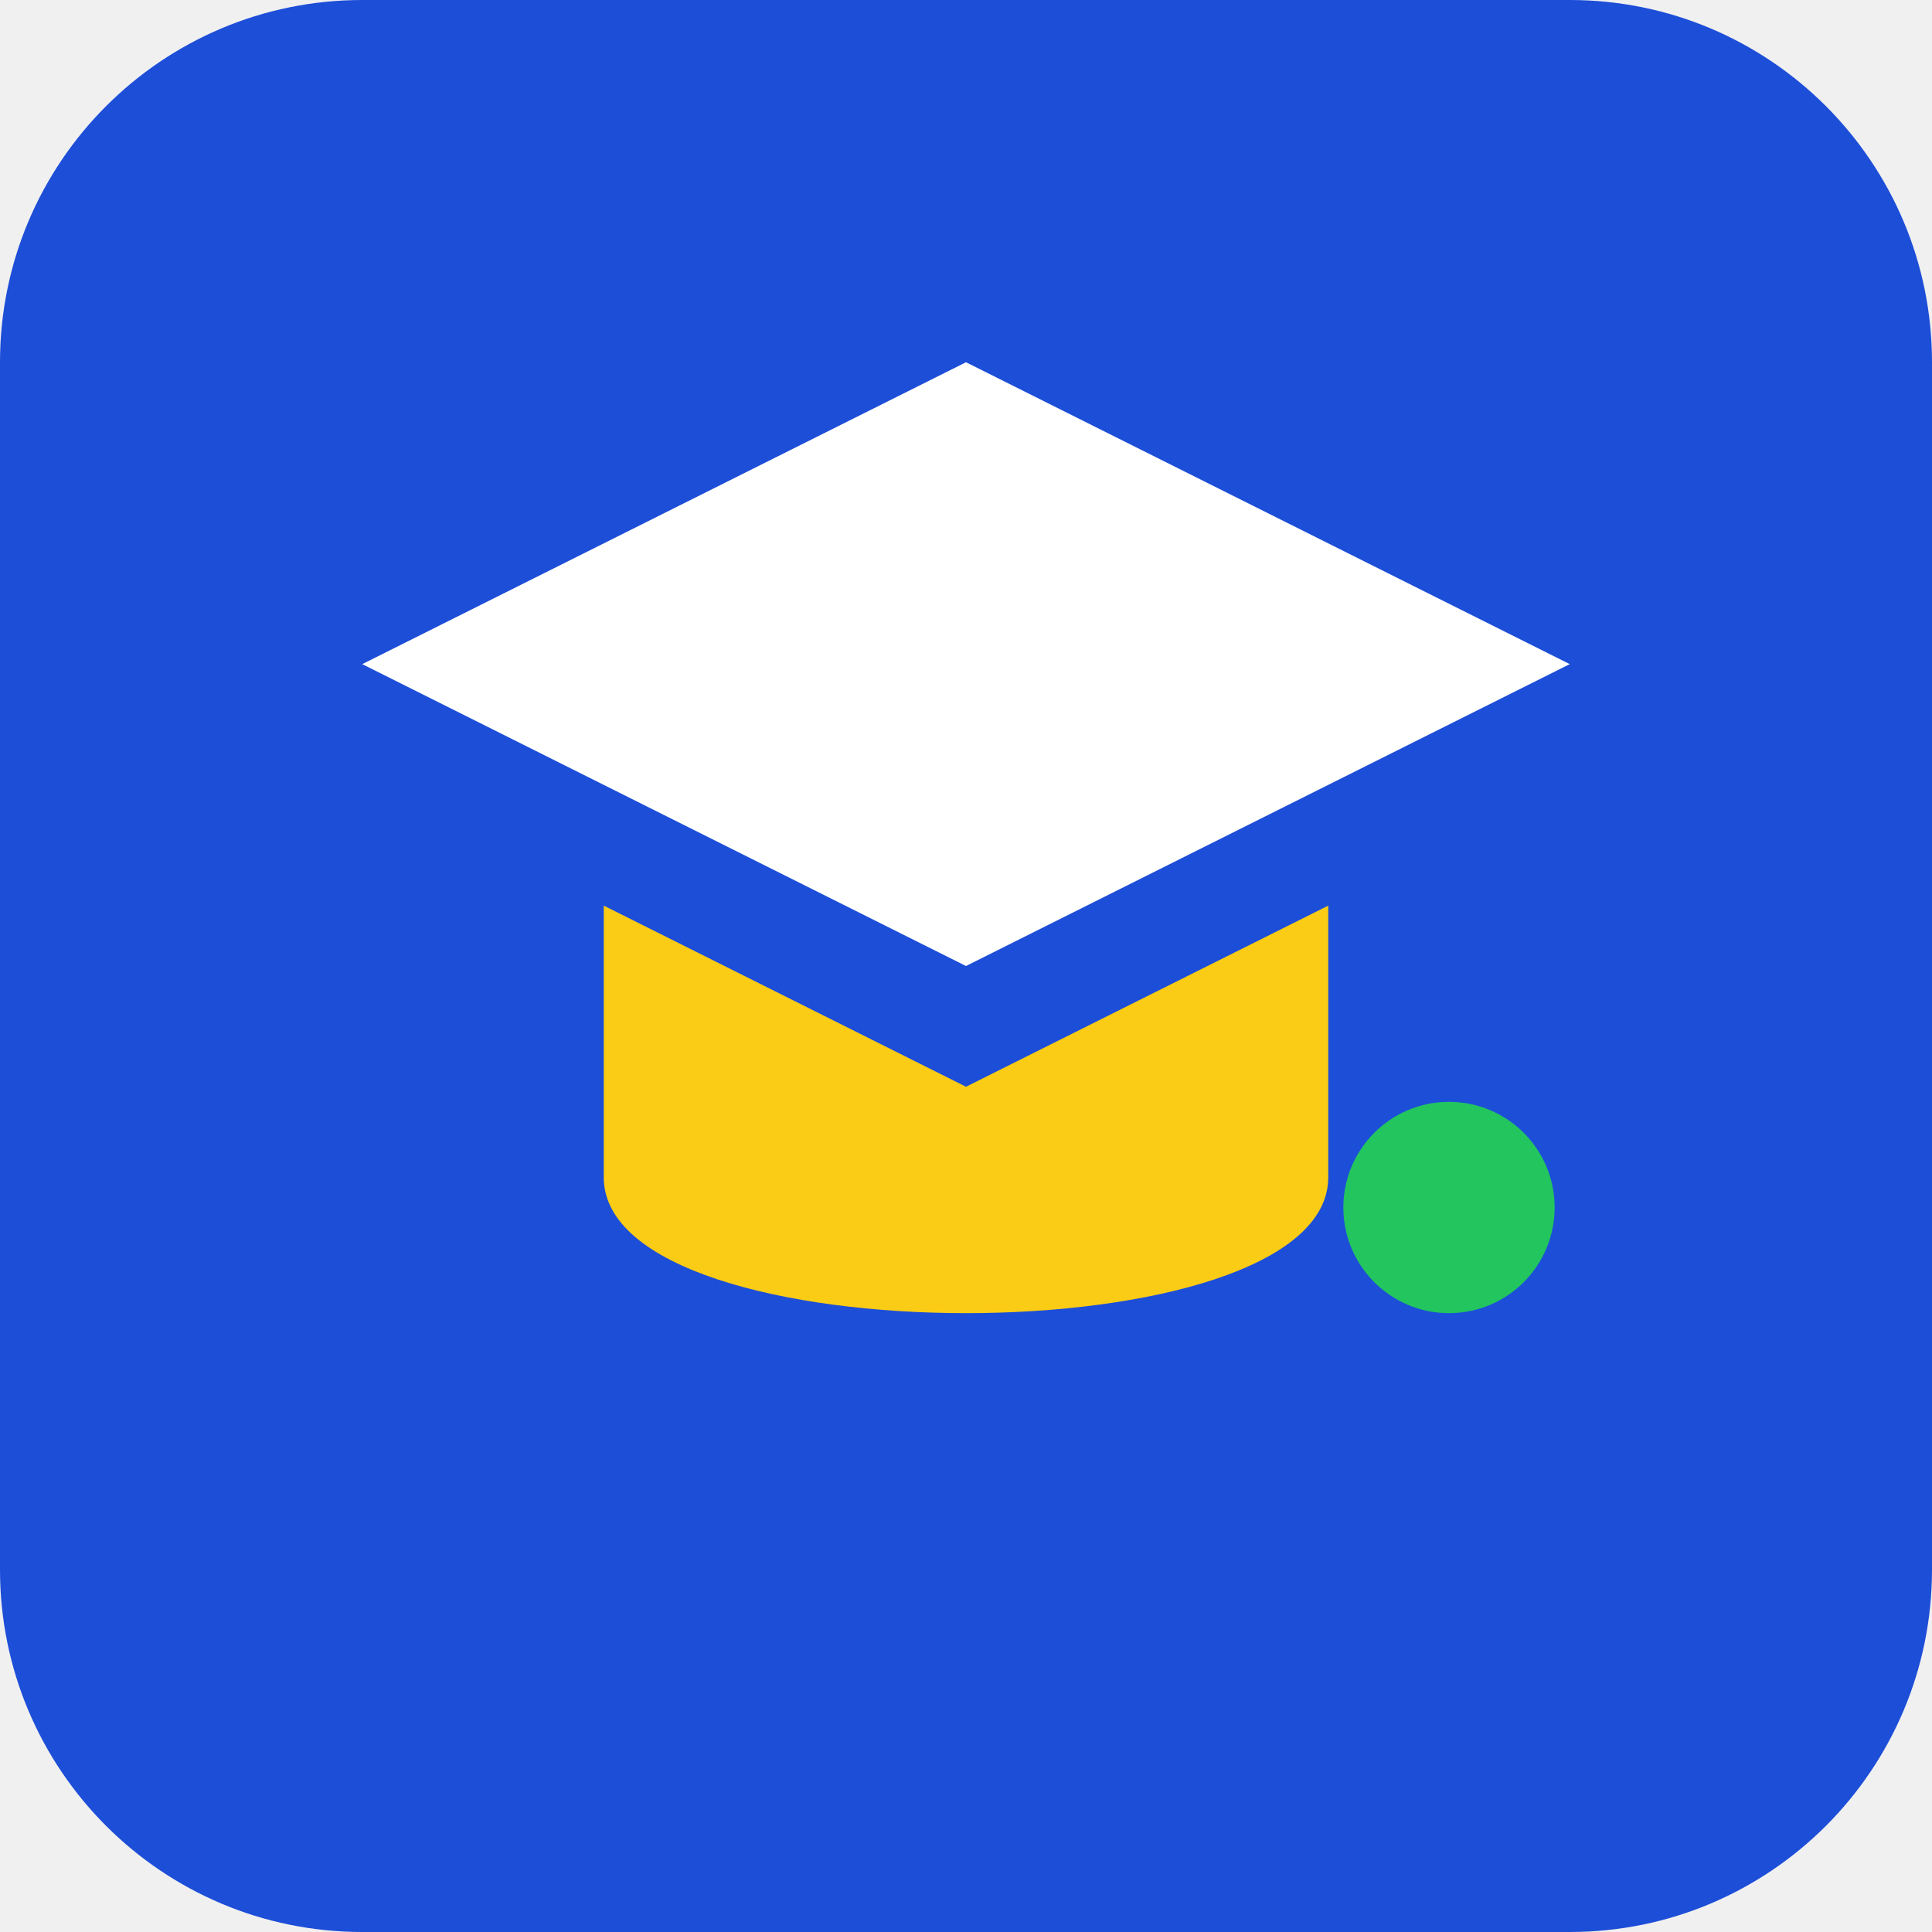
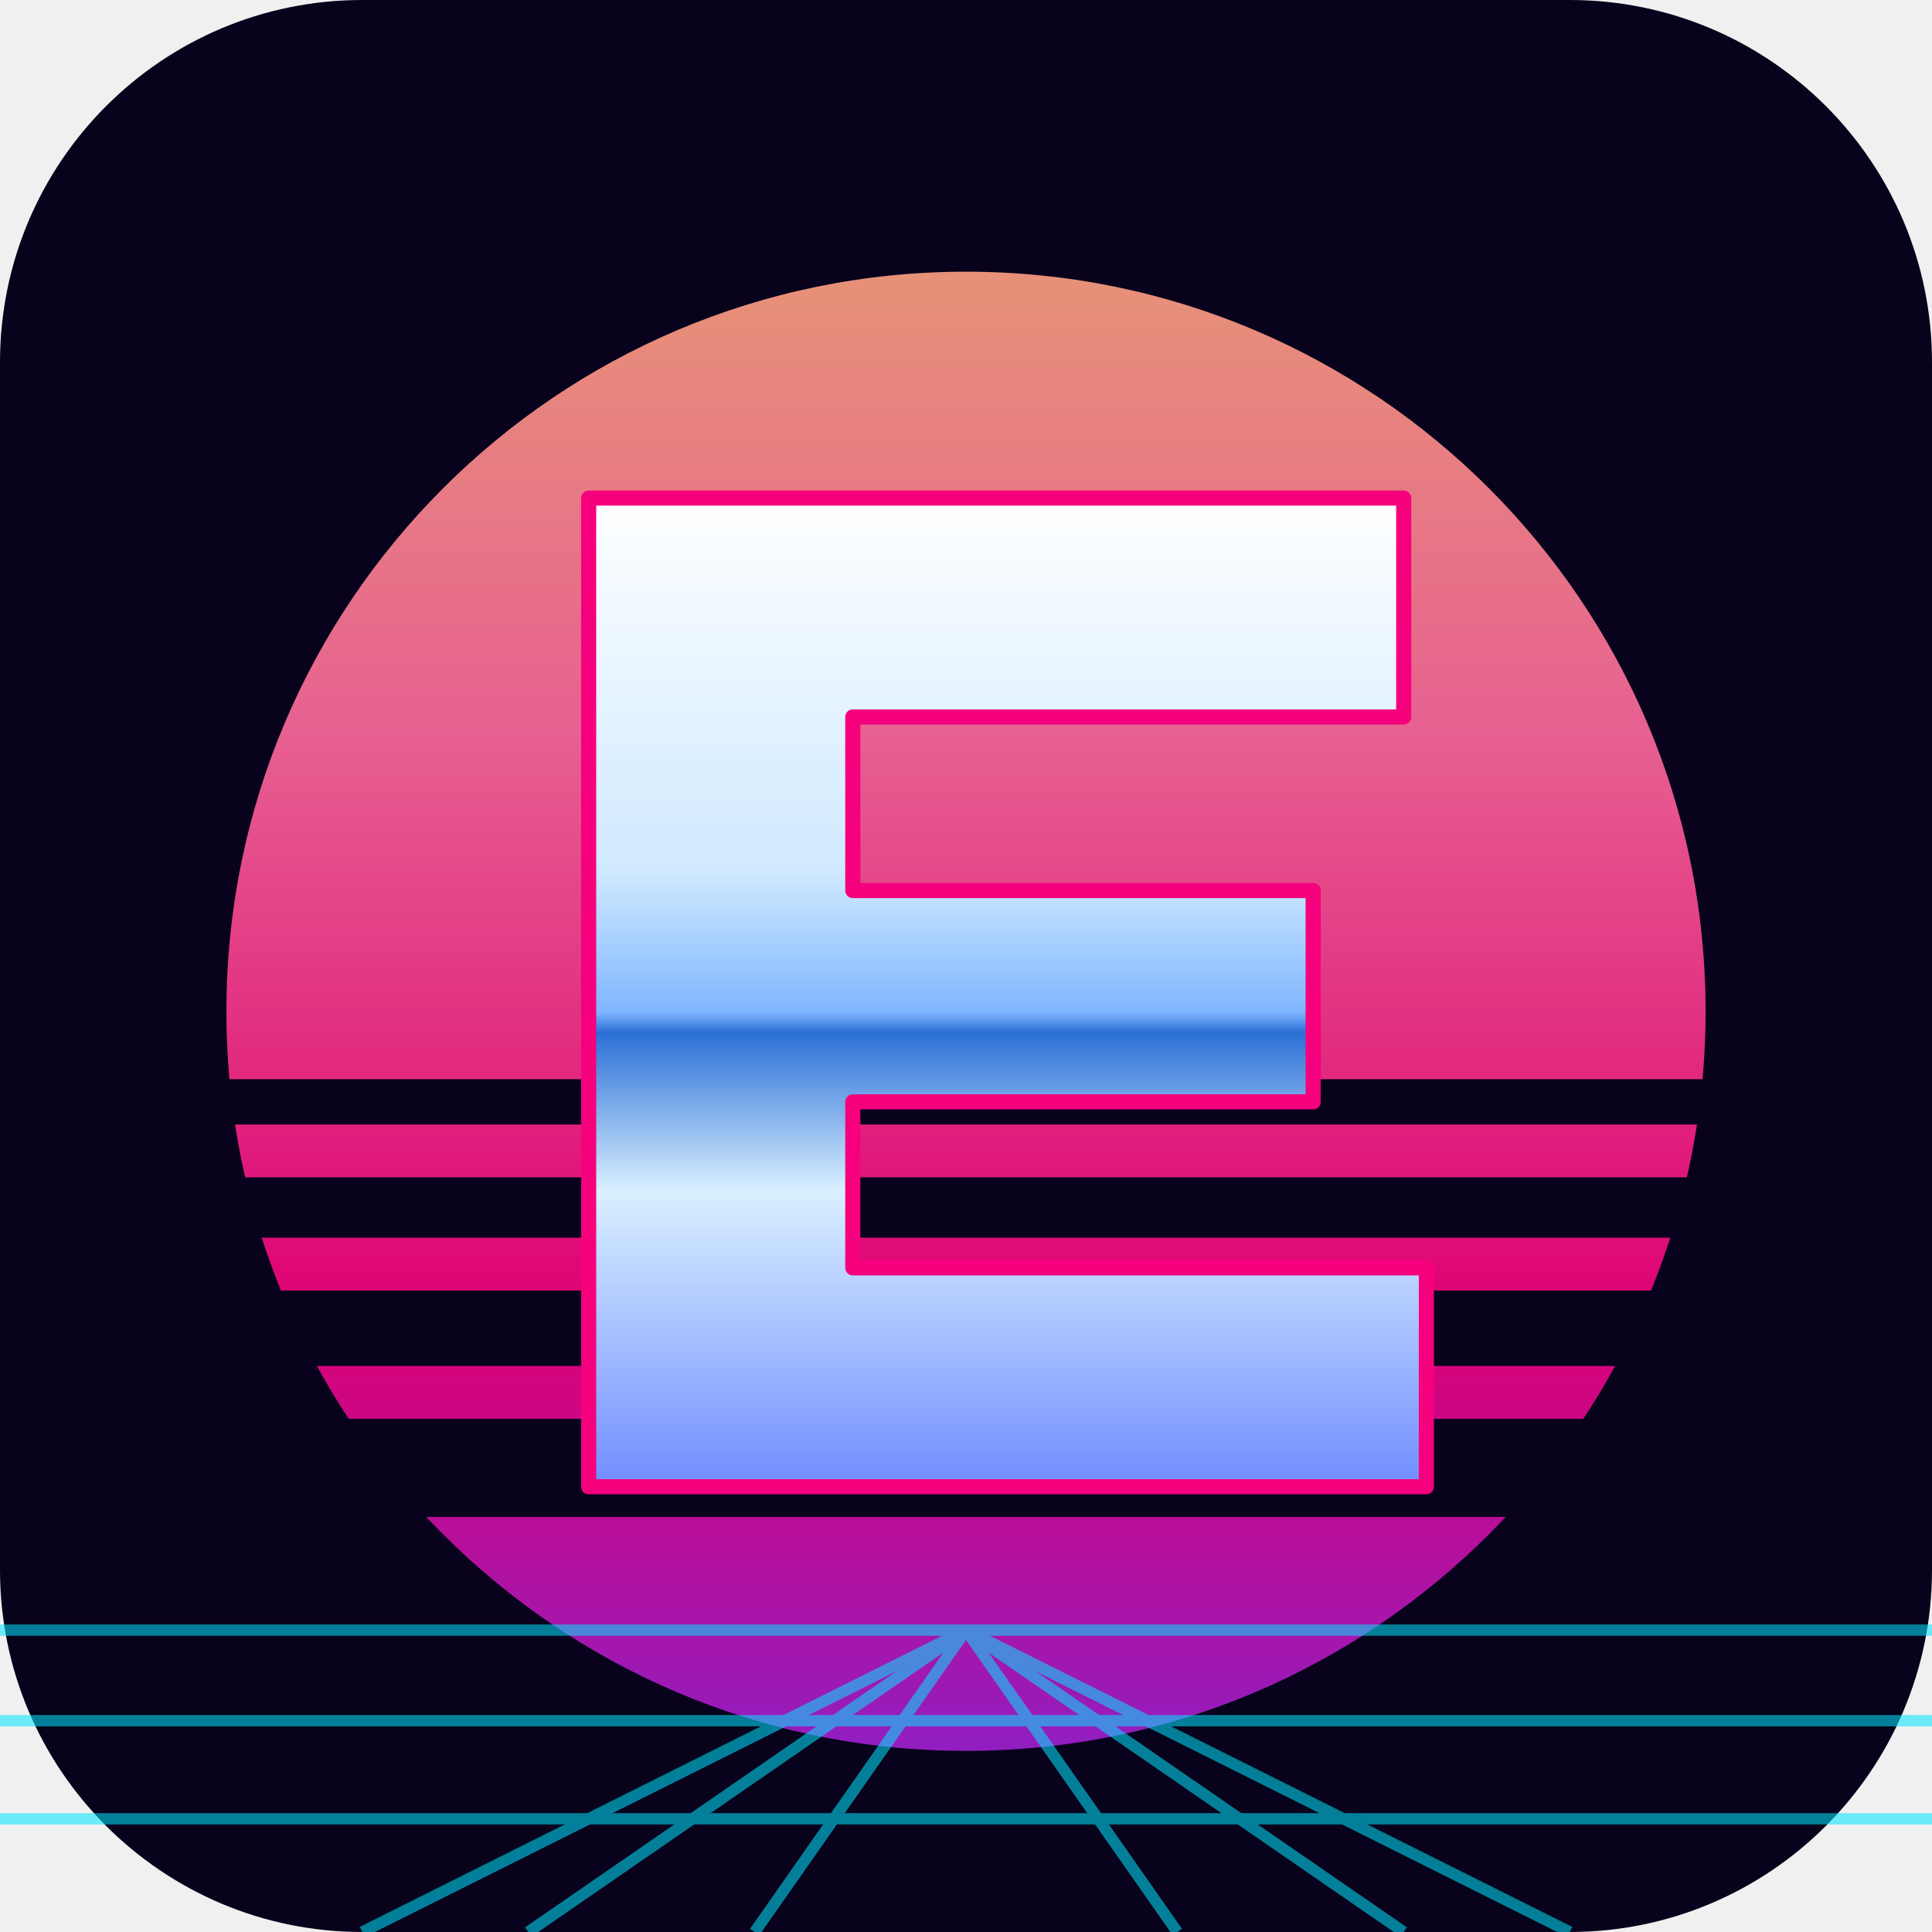
<svg xmlns="http://www.w3.org/2000/svg" viewBox="0 0 512 512" role="img" aria-label="EduMitra">
-   <rect width="512" height="512" rx="96" fill="#1d4ed8" />
-   <path d="M256 96 96 176l160 80 160-80-160-80Z" fill="#ffffff" />
-   <path d="M160 240v72c0 48 192 48 192 0v-72l-96 48-96-48Z" fill="#facc15" />
-   <circle cx="384" cy="320" r="28" fill="#22c55e" />
+   <defs>
+     <linearGradient id="sunset" x1="0" y1="0" x2="0" y2="1">
+       <stop offset="0%" stop-color="#ffc371" />
+       <stop offset="38%" stop-color="#ff6b9d" />
+       <stop offset="68%" stop-color="#f5007d" />
+       <stop offset="100%" stop-color="#7b2ff7" />
+     </linearGradient>
+     <mask id="sunslit">
+       <rect width="512" height="512" fill="#000" />
+       <circle cx="256" cy="268" r="196" fill="#fff" />
+       <g fill="#000">
+         <rect x="40" y="286" width="432" height="12" />
+         <rect x="40" y="312" width="432" height="16" />
+         <rect x="40" y="342" width="432" height="20" />
+         <rect x="40" y="376" width="432" height="26" />
+       </g>
+     </mask>
+     <linearGradient id="chrome" x1="0" y1="0" x2="0" y2="1">
+       <stop offset="0%" stop-color="#ffffff" />
+       <stop offset="38%" stop-color="#cfe9ff" />
+       <stop offset="52%" stop-color="#7fb6ff" />
+       <stop offset="54%" stop-color="#2b6fd6" />
+       <stop offset="70%" stop-color="#d9f0ff" />
+       <stop offset="100%" stop-color="#6f8cff" />
+     </linearGradient>
+   </defs>
+   <rect width="512" height="512" rx="96" fill="#08021c" />
+   <rect width="512" height="512" rx="96" fill="url(#sunset)" mask="url(#sunslit)" opacity="0.9" />
+   <g stroke="#00e5ff" stroke-width="3" opacity="0.55" fill="none">
+     <path d="M0 432h512M0 456h512M0 482h512" />
+     <path d="M256 432 96 512M256 432l160 80M256 432 200 512M256 432l56 80M256 432 140 512M256 432l116 80" />
+   </g>
+   <g fill="url(#chrome)" stroke="#f5007d" stroke-width="4" stroke-linejoin="round">
+     <path d="M156 132h216v58H226v46h122v56H226v44h152v58H156z" />
+   </g>
</svg>
